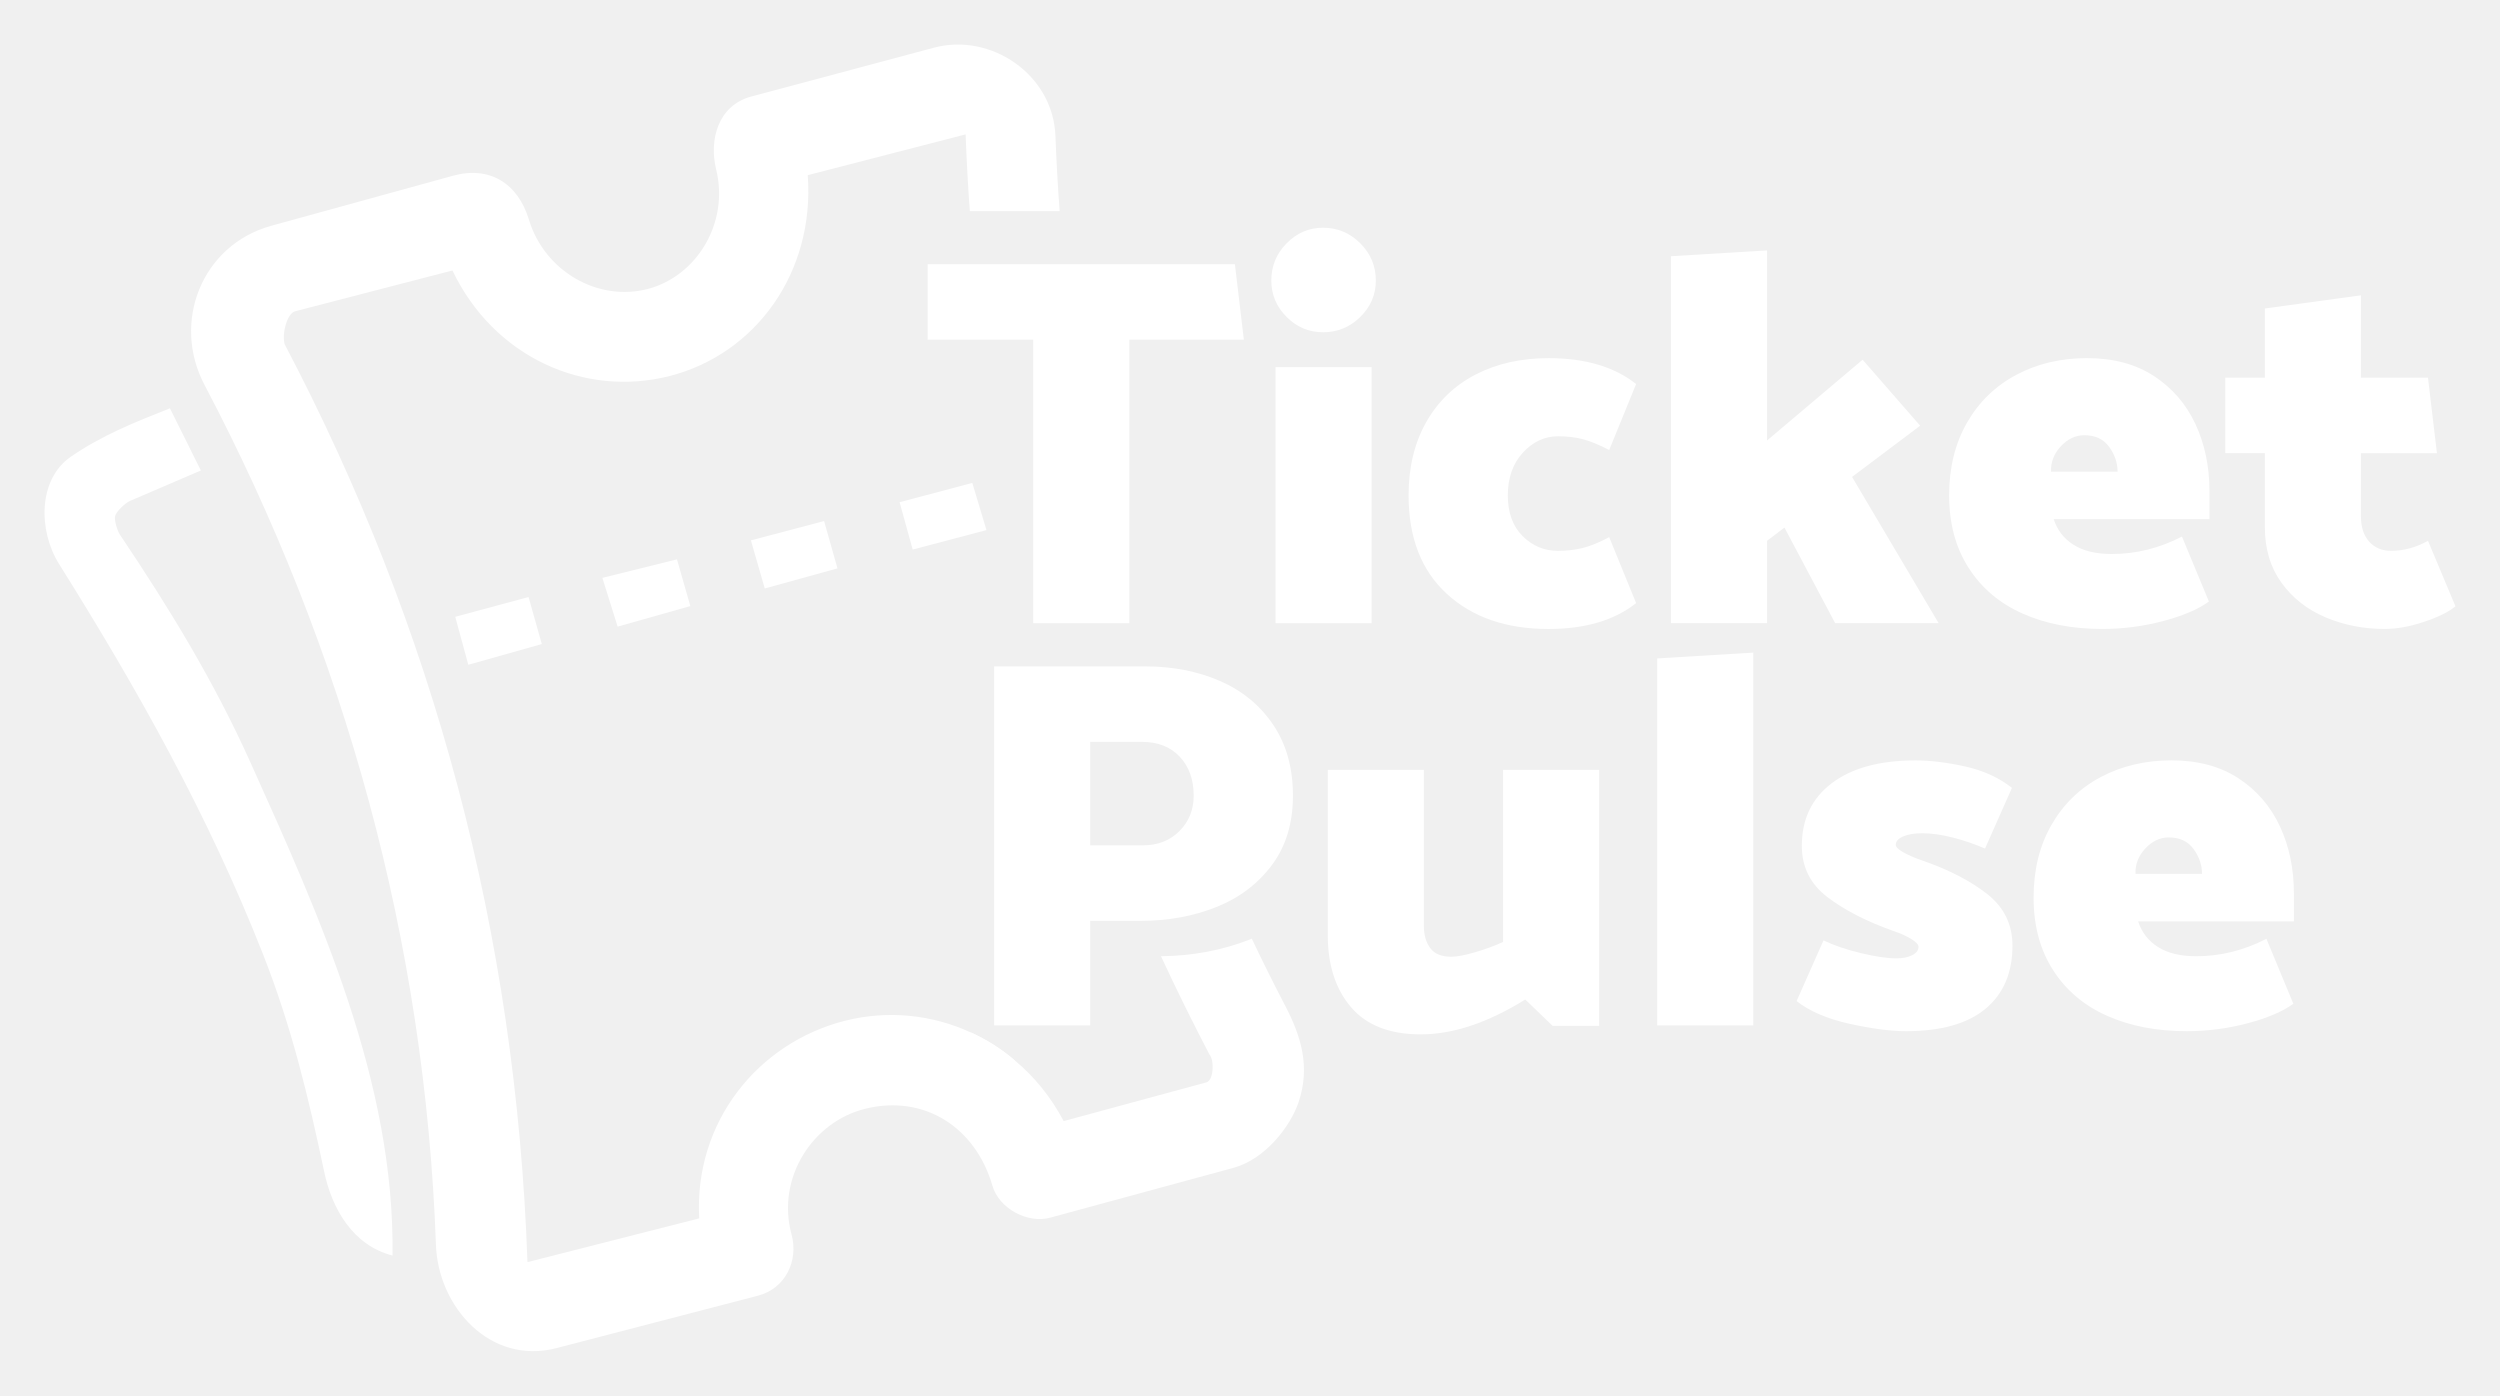
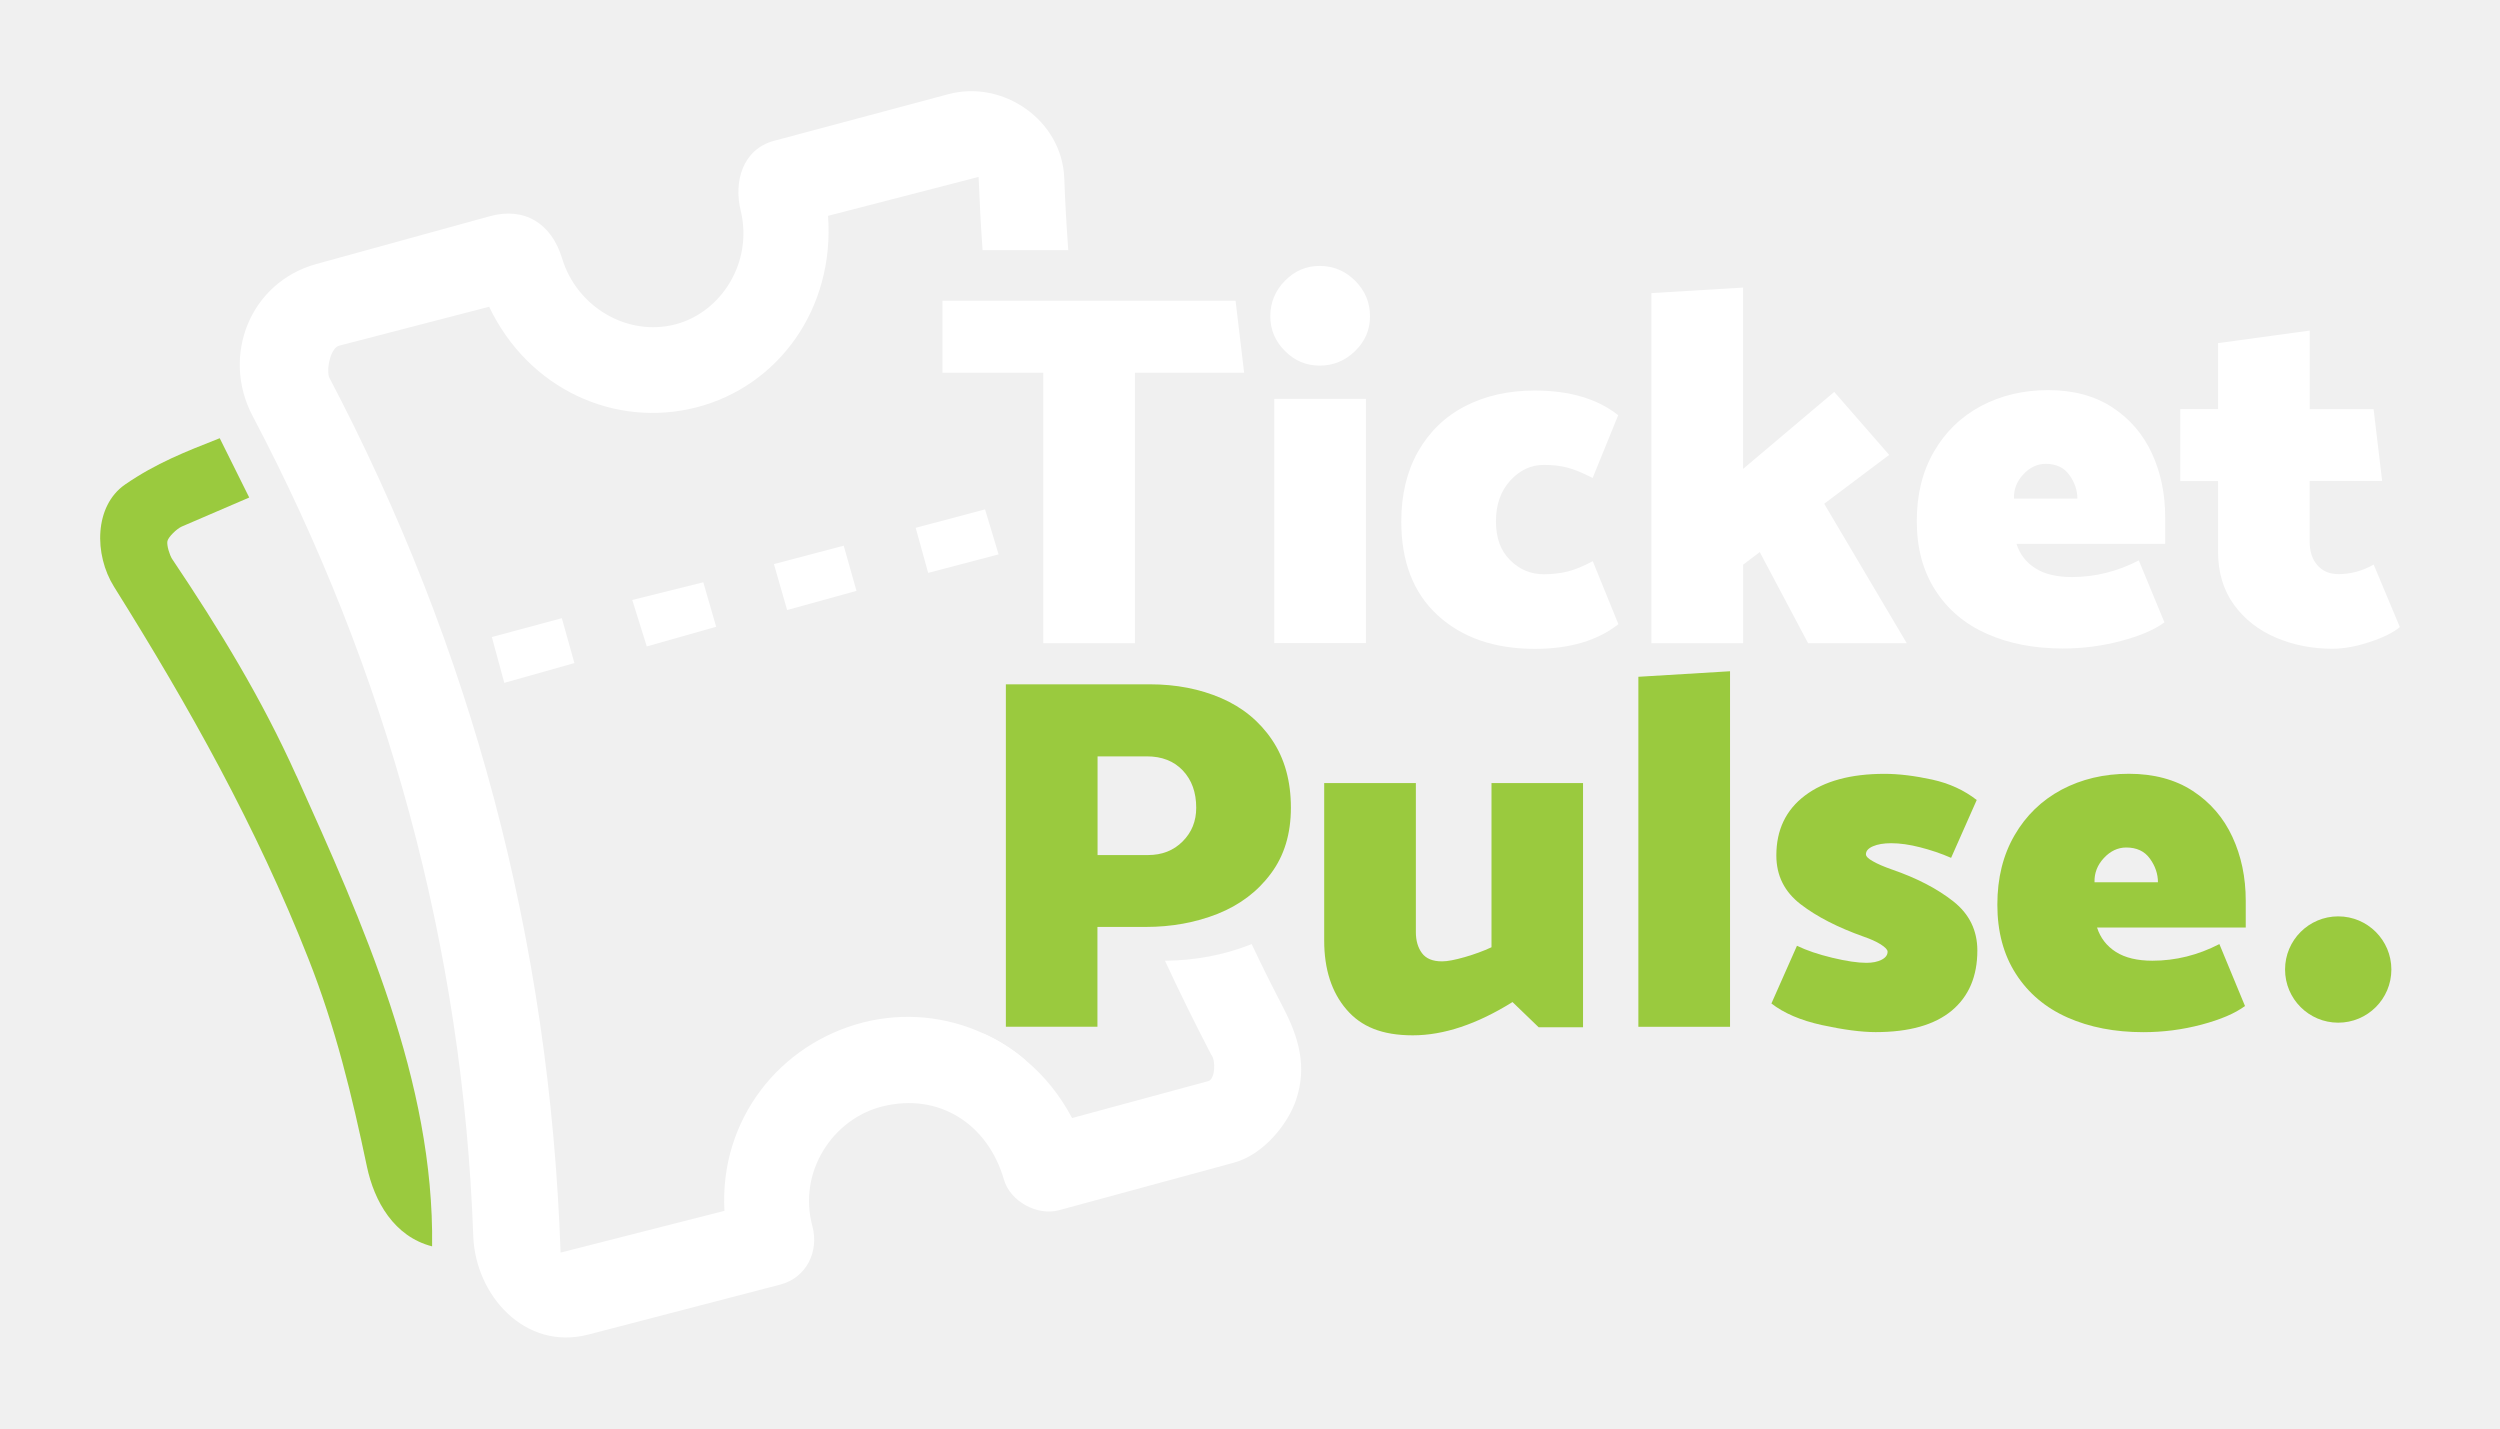
- <svg xmlns="http://www.w3.org/2000/svg" version="1.1" x="0px" y="0px" width="897.87" height="501.27" viewBox="51.07 249.34 897.87 501.27" style="enable-background:new 0 0 1000 1000;" xml:space="preserve">
-   <path fill="#FFFFFF" d="M399.66,620.11c2.29,5.93,8.05,10.18,14.76,10.18h1.23C410.79,626.09,405.36,622.68,399.66,620.11z" />
+ <svg xmlns="http://www.w3.org/2000/svg" id="Layer_1" data-name="Layer 1" viewBox="80 260 840 480">
+   <defs>
+     <style>
+       .cls-1 {
+         fill: #ffffff;
+       }
+ 
+       .cls-2 {
+         fill: #ffffff;
+       }
+ 
+       .cls-3 {
+         fill: #9aca3e;
+       }
+     </style>
+   </defs>
+   <path class="cls-1" d="M410.42,607.24c2.04,5.27,7.17,9.07,13.18,9.07h1.09c-4.32-3.73-9.18-6.78-14.27-9.07Z" />
  <g>
-     <path fill="#FFFFFF" d="M497.8,371.33h-41.14v101.82h-34.51V371.33h-37.92v-27.11h110.35L497.8,371.33z" />
-     <path fill="#FFFFFF" d="M526.24,368.67c-5.06,0-9.42-1.83-13.08-5.5c-3.67-3.66-5.5-8.02-5.5-13.08c0-5.18,1.83-9.64,5.5-13.37   c3.67-3.73,8.03-5.59,13.08-5.59c5.18,0,9.64,1.86,13.37,5.59c3.73,3.73,5.59,8.19,5.59,13.37c0,5.06-1.86,9.42-5.59,13.08   C535.88,366.84,531.42,368.67,526.24,368.67z M509.17,473.15v-91.96h34.51v91.96H509.17z" />
-     <path fill="#FFFFFF" d="M638.68,387.26l-9.67,23.7c-3.66-1.9-6.82-3.19-9.48-3.89c-2.65-0.69-5.62-1.04-8.91-1.04   c-4.81,0-9.01,1.96-12.61,5.88c-3.6,3.92-5.41,9.04-5.41,15.36c0,6.2,1.77,11.06,5.31,14.6c3.54,3.54,7.78,5.31,12.71,5.31   c3.16,0,6.13-0.35,8.91-1.04c2.78-0.69,5.94-1.99,9.48-3.89l9.67,23.7c-7.84,6.2-18.33,9.29-31.47,9.29   c-15.17,0-27.34-4.2-36.5-12.61c-9.17-8.4-13.75-20.19-13.75-35.36c0-10.11,2.12-18.89,6.35-26.36   c4.24-7.46,10.15-13.14,17.73-17.06c7.59-3.92,16.31-5.88,26.17-5.88C620.35,377.96,630.84,381.06,638.68,387.26z" />
-     <path fill="#FFFFFF" d="M651.19,473.15V341.37l34.51-2.09v68.26l34.32-29.01l20.67,23.7l-24.46,18.39l31.09,52.52h-37.16l-18.21-34.32   l-6.25,4.74v29.58H651.19z" />
-     <path fill="#FFFFFF" d="M844.58,435.79h-55.93c1.26,3.92,3.63,6.98,7.11,9.2c3.48,2.21,8.06,3.32,13.75,3.32   c8.72,0,17.13-2.09,25.21-6.26l9.67,23.32c-3.79,2.78-9.26,5.12-16.4,7.01c-7.14,1.9-14.44,2.85-21.9,2.85   c-10.75,0-20.26-1.83-28.54-5.5c-8.28-3.66-14.76-9.13-19.43-16.4c-4.68-7.27-7.02-15.96-7.02-26.07c0-9.99,2.15-18.71,6.45-26.17   c4.3-7.46,10.21-13.18,17.73-17.16c7.52-3.98,15.96-5.97,25.32-5.97c9.48,0,17.5,2.15,24.08,6.45c6.57,4.3,11.53,10.05,14.89,17.25   c3.35,7.21,5.02,15.23,5.02,24.08V435.79z M787.7,418.73h23.89c0-3.16-1.01-6.13-3.03-8.91c-2.03-2.78-5-4.17-8.91-4.17   c-3.16,0-5.97,1.33-8.44,3.98C788.74,412.28,787.57,415.32,787.7,418.73z" />
-     <path fill="#FFFFFF" d="M923.07,384.98l3.22,27.12H899v22.75c0,3.79,0.98,6.8,2.94,9c1.96,2.21,4.58,3.32,7.87,3.32   c4.55,0,8.97-1.2,13.27-3.6l9.86,23.51c-2.4,2.02-6.17,3.89-11.28,5.59c-5.12,1.71-9.83,2.56-14.13,2.56   c-7.59,0-14.66-1.39-21.24-4.17c-6.57-2.78-11.85-6.92-15.83-12.42c-3.98-5.5-5.97-12.16-5.97-20.01v-26.54h-14.22v-27.12h14.22   v-24.84L899,355.4v29.58H923.07z" />
+     <path class="cls-2" d="M498.03,385.24h-36.7v90.88h-30.8v-90.88h-33.85v-24.19h98.47l2.88,24.19Z" />
+     <path class="cls-2" d="M523.41,382.85c-4.5,0-8.4-1.62-11.67-4.92-3.27-3.27-4.92-7.17-4.92-11.67s1.62-8.61,4.92-11.92c3.27-3.34,7.17-4.99,11.67-4.99s8.61,1.65,11.92,4.99c3.34,3.34,4.99,7.31,4.99,11.92s-1.65,8.4-4.99,11.67-7.31,4.92-11.92,4.92ZM508.15,476.08v-82.05h30.8v82.05h-30.8Z" />
+     <path class="cls-2" d="M623.74,399.44l-8.61,21.16c-3.27-1.69-6.08-2.85-8.47-3.48-2.36-.63-5.03-.91-7.95-.91-4.29,0-8.05,1.76-11.25,5.24-3.2,3.52-4.82,8.05-4.82,13.71s1.58,9.88,4.75,13.04c3.16,3.16,6.93,4.75,11.36,4.75,2.81,0,5.48-.32,7.95-.91,2.5-.63,5.31-1.79,8.47-3.48l8.61,21.16c-7,5.52-16.35,8.3-28.09,8.3-13.53,0-24.4-3.76-32.59-11.25-8.19-7.49-12.27-18.03-12.27-31.57,0-9.03,1.9-16.87,5.66-23.52,3.8-6.64,9.07-11.74,15.82-15.22s14.55-5.24,23.34-5.24c11.74,0,21.09,2.78,28.09,8.3v-.07Z" />
+     <path class="cls-2" d="M634.88,476.08v-117.59l30.8-1.86v60.92l30.62-25.87,18.46,21.16-21.83,16.42,27.74,46.86h-33.15l-16.24-30.62-5.59,4.22v26.4h-30.8v-.04Z" />
+     <path class="cls-2" d="M807.46,442.75h-49.92c1.12,3.48,3.23,6.22,6.33,8.19s7.21,2.95,12.27,2.95c7.77,0,15.29-1.86,22.5-5.59l8.61,20.81c-3.37,2.5-8.26,4.57-14.62,6.26s-12.9,2.53-19.55,2.53c-9.6,0-18.07-1.65-25.45-4.92s-13.18-8.16-17.33-14.62c-4.18-6.47-6.26-14.24-6.26-23.27s1.93-16.7,5.77-23.34c3.83-6.64,9.11-11.74,15.82-15.33,6.71-3.55,14.24-5.34,22.6-5.34s15.61,1.93,21.48,5.77,10.3,8.96,13.29,15.4c2.99,6.43,4.5,13.61,4.5,21.48v8.96l-.04.07ZM756.7,427.53h21.3c0-2.81-.91-5.48-2.71-7.95-1.79-2.5-4.46-3.73-7.95-3.73-2.81,0-5.34,1.2-7.52,3.55s-3.23,5.06-3.13,8.12Z" />
+     <path class="cls-2" d="M877.52,397.4l2.88,24.19h-24.36v20.32c0,3.37.88,6.08,2.64,8.05s4.08,2.95,7.03,2.95c4.04,0,8.02-1.05,11.85-3.2l8.79,20.99c-2.14,1.79-5.48,3.48-10.05,4.99s-8.79,2.29-12.62,2.29c-6.78,0-13.08-1.23-18.95-3.73s-10.58-6.19-14.13-11.07c-3.55-4.92-5.34-10.86-5.34-17.86v-23.69h-12.69v-24.19h12.69v-22.15l30.8-4.22v26.4h21.48v-.07Z" />
  </g>
  <g>
-     <path fill="#FFFFFF" d="M442.62,617.6h-34.51V488.67h54.23c9.86,0,18.8,1.74,26.83,5.22c8.02,3.48,14.41,8.72,19.15,15.74   c4.74,7.01,7.11,15.52,7.11,25.5c0,9.86-2.53,18.17-7.59,24.93c-5.06,6.76-11.73,11.79-20,15.07c-8.28,3.29-17.29,4.93-27.02,4.93   h-18.2V617.6z M461.2,515.78h-18.58v37.16h18.96c5.31,0,9.67-1.71,13.08-5.12c3.41-3.41,5.12-7.65,5.12-12.7   c0-5.81-1.68-10.49-5.03-14.03C471.41,517.55,466.89,515.78,461.2,515.78z" />
-     <path fill="#FFFFFF" d="M590.89,525.83h34.51v91.96h-16.69l-9.86-9.48c-13.4,8.34-25.92,12.52-37.54,12.52   c-11.12,0-19.47-3.25-25.03-9.77c-5.56-6.51-8.34-15.13-8.34-25.88v-59.35h34.51v56.12c0,3.16,0.76,5.78,2.27,7.87   c1.52,2.09,4.05,3.13,7.59,3.13c2.02,0,4.86-0.54,8.53-1.61c3.66-1.07,7.01-2.3,10.05-3.7V525.83z" />
-     <path fill="#FFFFFF" d="M646.25,617.6V485.82l34.51-2.09V617.6H646.25z" />
-     <path fill="#FFFFFF" d="M696.31,608.88l9.67-21.8c3.66,1.77,8.12,3.29,13.36,4.55c5.25,1.27,9.51,1.9,12.8,1.9   c2.28,0,4.17-0.38,5.69-1.14c1.52-0.76,2.27-1.77,2.27-3.03c0-0.76-0.85-1.67-2.56-2.75c-1.71-1.07-3.89-2.05-6.54-2.94   c-9.61-3.41-17.47-7.46-23.61-12.13c-6.13-4.68-9.2-10.81-9.2-18.39c0-9.61,3.6-17.13,10.81-22.56c7.21-5.43,17.19-8.15,29.96-8.15   c5.43,0,11.41,0.73,17.92,2.18s12.1,4.01,16.78,7.68l-9.67,21.8c-3.79-1.64-7.68-2.97-11.66-3.98c-3.98-1.01-7.62-1.52-10.9-1.52   c-2.78,0-5.06,0.38-6.83,1.14c-1.77,0.76-2.66,1.77-2.66,3.03c0,0.76,0.88,1.64,2.66,2.65c1.76,1.01,4.1,2.02,7.01,3.03   c9.48,3.29,17.22,7.3,23.23,12.04c6,4.74,9,10.9,9,18.48c0,9.74-3.22,17.29-9.67,22.66c-6.44,5.37-15.99,8.06-28.63,8.06   c-5.43,0-12.17-0.89-20.19-2.65C707.33,615.26,700.98,612.54,696.31,608.88z" />
-     <path fill="#FFFFFF" d="M874.91,580.25h-55.93c1.26,3.92,3.63,6.98,7.11,9.2c3.48,2.21,8.06,3.32,13.75,3.32   c8.72,0,17.13-2.09,25.21-6.26l9.67,23.32c-3.79,2.78-9.26,5.12-16.4,7.01c-7.14,1.9-14.44,2.85-21.9,2.85   c-10.75,0-20.26-1.83-28.54-5.5c-8.28-3.66-14.76-9.13-19.43-16.4c-4.68-7.27-7.02-15.96-7.02-26.07c0-9.99,2.15-18.71,6.45-26.17   c4.3-7.46,10.21-13.18,17.73-17.16c7.52-3.98,15.96-5.97,25.32-5.97c9.48,0,17.5,2.15,24.08,6.45c6.57,4.3,11.53,10.05,14.89,17.25   c3.35,7.21,5.02,15.23,5.02,24.08V580.25z M818.03,563.18h23.89c0-3.16-1.01-6.13-3.03-8.91c-2.03-2.78-5-4.17-8.91-4.17   c-3.16,0-5.97,1.33-8.44,3.98C819.08,556.73,817.9,559.77,818.03,563.18z" />
+     <path class="cls-3" d="M448.77,604.99h-30.8v-115.06h48.41c8.79,0,16.77,1.55,23.94,4.64s12.87,7.77,17.09,14.03c4.22,6.26,6.33,13.85,6.33,22.75s-2.25,16.21-6.78,22.25c-4.5,6.05-10.48,10.51-17.86,13.46-7.38,2.92-15.43,4.39-24.12,4.39h-16.24v33.5l.04.04ZM465.37,514.15h-16.59v33.15h16.91c4.75,0,8.61-1.51,11.67-4.57s4.57-6.82,4.57-11.32c0-5.2-1.51-9.35-4.5-12.52s-7.03-4.75-12.09-4.75h.04Z" />
+     <path class="cls-3" d="M581.1,523.11h30.8v82.05h-14.91l-8.79-8.47c-11.95,7.45-23.13,11.18-33.5,11.18s-17.37-2.92-22.32-8.72c-4.96-5.8-7.45-13.5-7.45-23.1v-52.94h30.8v50.1c0,2.81.67,5.17,2.04,7.03s3.62,2.78,6.78,2.78c1.79,0,4.32-.49,7.63-1.44,3.27-.95,6.26-2.04,8.96-3.3v-55.16h-.04Z" />
+     <path class="cls-3" d="M630.49,604.99v-117.59l30.8-1.86v119.46h-30.8Z" />
+     <path class="cls-3" d="M675.17,597.22l8.61-19.44c3.27,1.58,7.24,2.92,11.92,4.04,4.68,1.12,8.47,1.69,11.43,1.69,2.04,0,3.73-.35,5.06-1.02s2.04-1.58,2.04-2.71c0-.67-.77-1.48-2.29-2.46-1.51-.95-3.48-1.83-5.84-2.64-8.58-3.06-15.61-6.64-21.06-10.83s-8.19-9.63-8.19-16.42c0-8.58,3.2-15.29,9.63-20.14,6.43-4.85,15.33-7.28,26.72-7.28,4.85,0,10.19.67,16,1.93,5.8,1.27,10.79,3.59,14.98,6.86l-8.61,19.44c-3.37-1.48-6.86-2.64-10.41-3.55-3.55-.91-6.78-1.37-9.74-1.37-2.5,0-4.5.35-6.08,1.02-1.58.67-2.39,1.58-2.39,2.71,0,.67.77,1.48,2.39,2.36,1.58.91,3.66,1.79,6.26,2.71,8.47,2.92,15.36,6.5,20.74,10.76,5.34,4.22,8.05,9.74,8.05,16.49,0,8.68-2.88,15.43-8.61,20.21-5.77,4.78-14.27,7.21-25.56,7.21-4.85,0-10.86-.81-18.03-2.36-7.17-1.58-12.83-4.01-17.02-7.28v.07Z" />
+     <path class="cls-3" d="M834.53,571.66h-49.92c1.12,3.48,3.23,6.22,6.33,8.19s7.21,2.95,12.27,2.95c7.77,0,15.29-1.86,22.5-5.59l8.61,20.81c-3.37,2.5-8.26,4.57-14.62,6.26-6.36,1.69-12.9,2.53-19.55,2.53-9.6,0-18.07-1.65-25.45-4.92-7.38-3.27-13.18-8.16-17.33-14.62-4.18-6.47-6.26-14.24-6.26-23.27s1.93-16.7,5.77-23.34,9.11-11.74,15.82-15.33c6.71-3.55,14.24-5.34,22.6-5.34s15.61,1.93,21.48,5.77c5.87,3.83,10.3,8.96,13.29,15.4s4.5,13.61,4.5,21.48v8.96l-.04.07ZM783.77,556.44h21.3c0-2.81-.91-5.48-2.71-7.95-1.79-2.5-4.46-3.73-7.95-3.73-2.81,0-5.34,1.2-7.52,3.55s-3.23,5.06-3.13,8.12Z" />
  </g>
-   <path fill="#FFFFFF" d="M512.56,610.38c-4.14-7.94-8.11-15.88-11.91-23.93c-0.17,0.11-0.39,0.17-0.62,0.28  c-9.84,3.86-20.63,5.93-31.99,6.04c5.48,11.85,11.3,23.6,17.39,35.28c1.85,2.12,1.51,9.28-1.06,10.01l-51.28,13.92  c-4.53-8.56-10.46-15.88-17.45-21.7c-4.86-4.19-10.29-7.6-15.99-10.18c-13.92-6.37-29.75-8.05-45.18-4.14  c-31.31,8-54.19,36.46-52.28,70.96l-61.68,15.71c-4.14-117.88-33.5-227.48-87.23-329.7c-1.01-4.03,0.95-11.07,3.8-11.8l56.48-14.65  c14.93,31.2,47.47,45.69,78.01,37.91c30.98-7.94,52.17-37.24,49.6-72.14l56.7-14.65c0.34,9.23,0.84,18.45,1.51,27.57h32.26  c-0.67-9-1.17-18.01-1.51-27.01c-0.84-22.09-23.21-37.13-43.56-31.71l-65.7,17.56c-11.97,3.24-15.21,15.6-12.58,26.28  c4.7,19.18-7.05,38.14-24.38,42.78c-18.06,4.81-37.3-6.32-42.89-24.88c-3.97-13.03-14.15-19.4-27.34-15.71l-65.2,17.95  c-24.88,6.88-35.9,34.56-23.93,57.2c50.49,95.9,79.18,199.96,83.09,308.84c0.78,22.14,19.4,43.28,43.39,37.02l72.19-18.79  c9.95-2.57,14.71-12.53,12.13-22.03c-5.54-20.41,7.72-40.54,26.51-45.13c21.08-5.2,39.53,6.6,45.63,27.62  c2.35,8.22,12.64,13.7,20.69,11.52l65.82-17.89c11.52-3.13,20.52-14.93,23.43-23.54C521.73,632.58,518.43,621.56,512.56,610.38z" />
-   <path fill="#FFFFFF" d="M141.03,523.19c24.91,55.34,51.86,114.89,51.01,177.08c-14.32-3.68-21.77-16.94-24.52-30.03  c-5.67-26.9-11.75-52.2-21.97-78.15c-19.62-49.85-44.97-95.06-73.25-140.16c-7.61-12.14-7.5-30.48,4.17-38.53  c11.14-7.68,22.82-12.35,35.63-17.42l11.11,22.33l-25.36,10.89c-1.84,0.79-5.12,3.94-5.45,5.53c-0.33,1.59,0.81,5.25,1.79,6.71  C112.04,468.03,127.86,493.93,141.03,523.19z" />
+   <path class="cls-2" d="M511.17,598.56c-3.69-7.1-7.24-14.17-10.62-21.37-.14.11-.35.14-.56.25-8.79,3.45-18.42,5.27-28.55,5.38,4.89,10.58,10.09,21.06,15.5,31.5,1.65,1.9,1.34,8.3-.95,8.93l-45.77,12.41c-4.04-7.63-9.32-14.17-15.57-19.37-4.32-3.73-9.18-6.78-14.27-9.07-12.41-5.7-26.54-7.17-40.32-3.69-27.95,7.14-48.34,32.52-46.65,63.31l-55.05,14.03c-3.69-105.18-29.88-202.99-77.83-294.21-.91-3.59.84-9.88,3.41-10.51l50.41-13.08c13.32,27.84,42.36,40.78,69.61,33.82,27.63-7.1,46.55-33.22,44.26-64.37l50.59-13.08c.32,8.23.74,16.45,1.34,24.61h28.79c-.6-8.05-1.05-16.07-1.34-24.12-.74-19.72-20.71-33.15-38.88-28.3l-58.64,15.68c-10.69,2.88-13.57,13.92-11.21,23.45,4.18,17.12-6.29,34.03-21.76,38.18-16.1,4.29-33.29-5.62-38.28-22.22-3.55-11.64-12.62-17.33-24.4-14.03l-58.18,16.03c-22.22,6.15-32.03,30.83-21.37,51.05,45.07,85.57,70.66,178.45,74.14,275.58.7,19.76,17.33,38.64,38.71,33.05l64.4-16.77c8.89-2.29,13.11-11.18,10.83-19.65-4.96-18.21,6.89-36.17,23.66-40.25,18.81-4.64,35.3,5.87,40.71,24.64,2.11,7.35,11.28,12.23,18.46,10.27l58.74-15.96c10.27-2.78,18.32-13.32,20.92-21.02,3.83-11.32.91-21.16-4.32-31.15l.07.07Z" />
+   <path class="cls-3" d="M179.66,520.76c22.22,49.39,46.26,102.51,45.53,158.02-12.8-3.3-19.44-15.12-21.9-26.79-5.06-24.01-10.48-46.58-19.62-69.75-17.51-44.47-40.15-84.83-65.35-125.08-6.78-10.83-6.68-27.21,3.73-34.38,10.41-7.17,20.35-11.04,31.78-15.54l9.91,19.93-22.64,9.74c-1.65.7-4.57,3.52-4.85,4.92s.74,4.68,1.58,5.98c15.93,23.73,30.06,46.83,41.8,72.95h.04Z" />
  <g>
-     <polygon fill="#FFFFFF" points="299,467.01 272.89,474.39 267.41,456.88 294.2,450.23  " />
-     <polygon fill="#FFFFFF" points="245.66,480.65 219.26,488.09 214.57,470.86 240.9,463.76  " />
-     <polygon fill="#FFFFFF" points="351.85,453.47 325.73,460.69 320.76,443.41 347.04,436.47  " />
-     <polygon fill="#FFFFFF" points="405.36,439.72 378.86,446.71 374.16,429.71 400.27,422.77  " />
+     <polygon class="cls-2" points="320.63 470.59 297.32 477.2 292.44 461.59 316.31 455.65 320.63 470.59" />
+     <polygon class="cls-2" points="273 482.79 249.44 489.44 245.26 474.04 268.78 467.71 273 482.79" />
+     <polygon class="cls-2" points="367.78 458.53 344.47 464.97 340.04 449.53 363.49 443.35 367.78 458.53" />
+     <polygon class="cls-2" points="415.52 446.27 391.86 452.49 387.67 437.34 410.98 431.15 415.52 446.27" />
  </g>
+   <circle class="cls-3" cx="865.64" cy="585.76" r="17.86" />
</svg>
